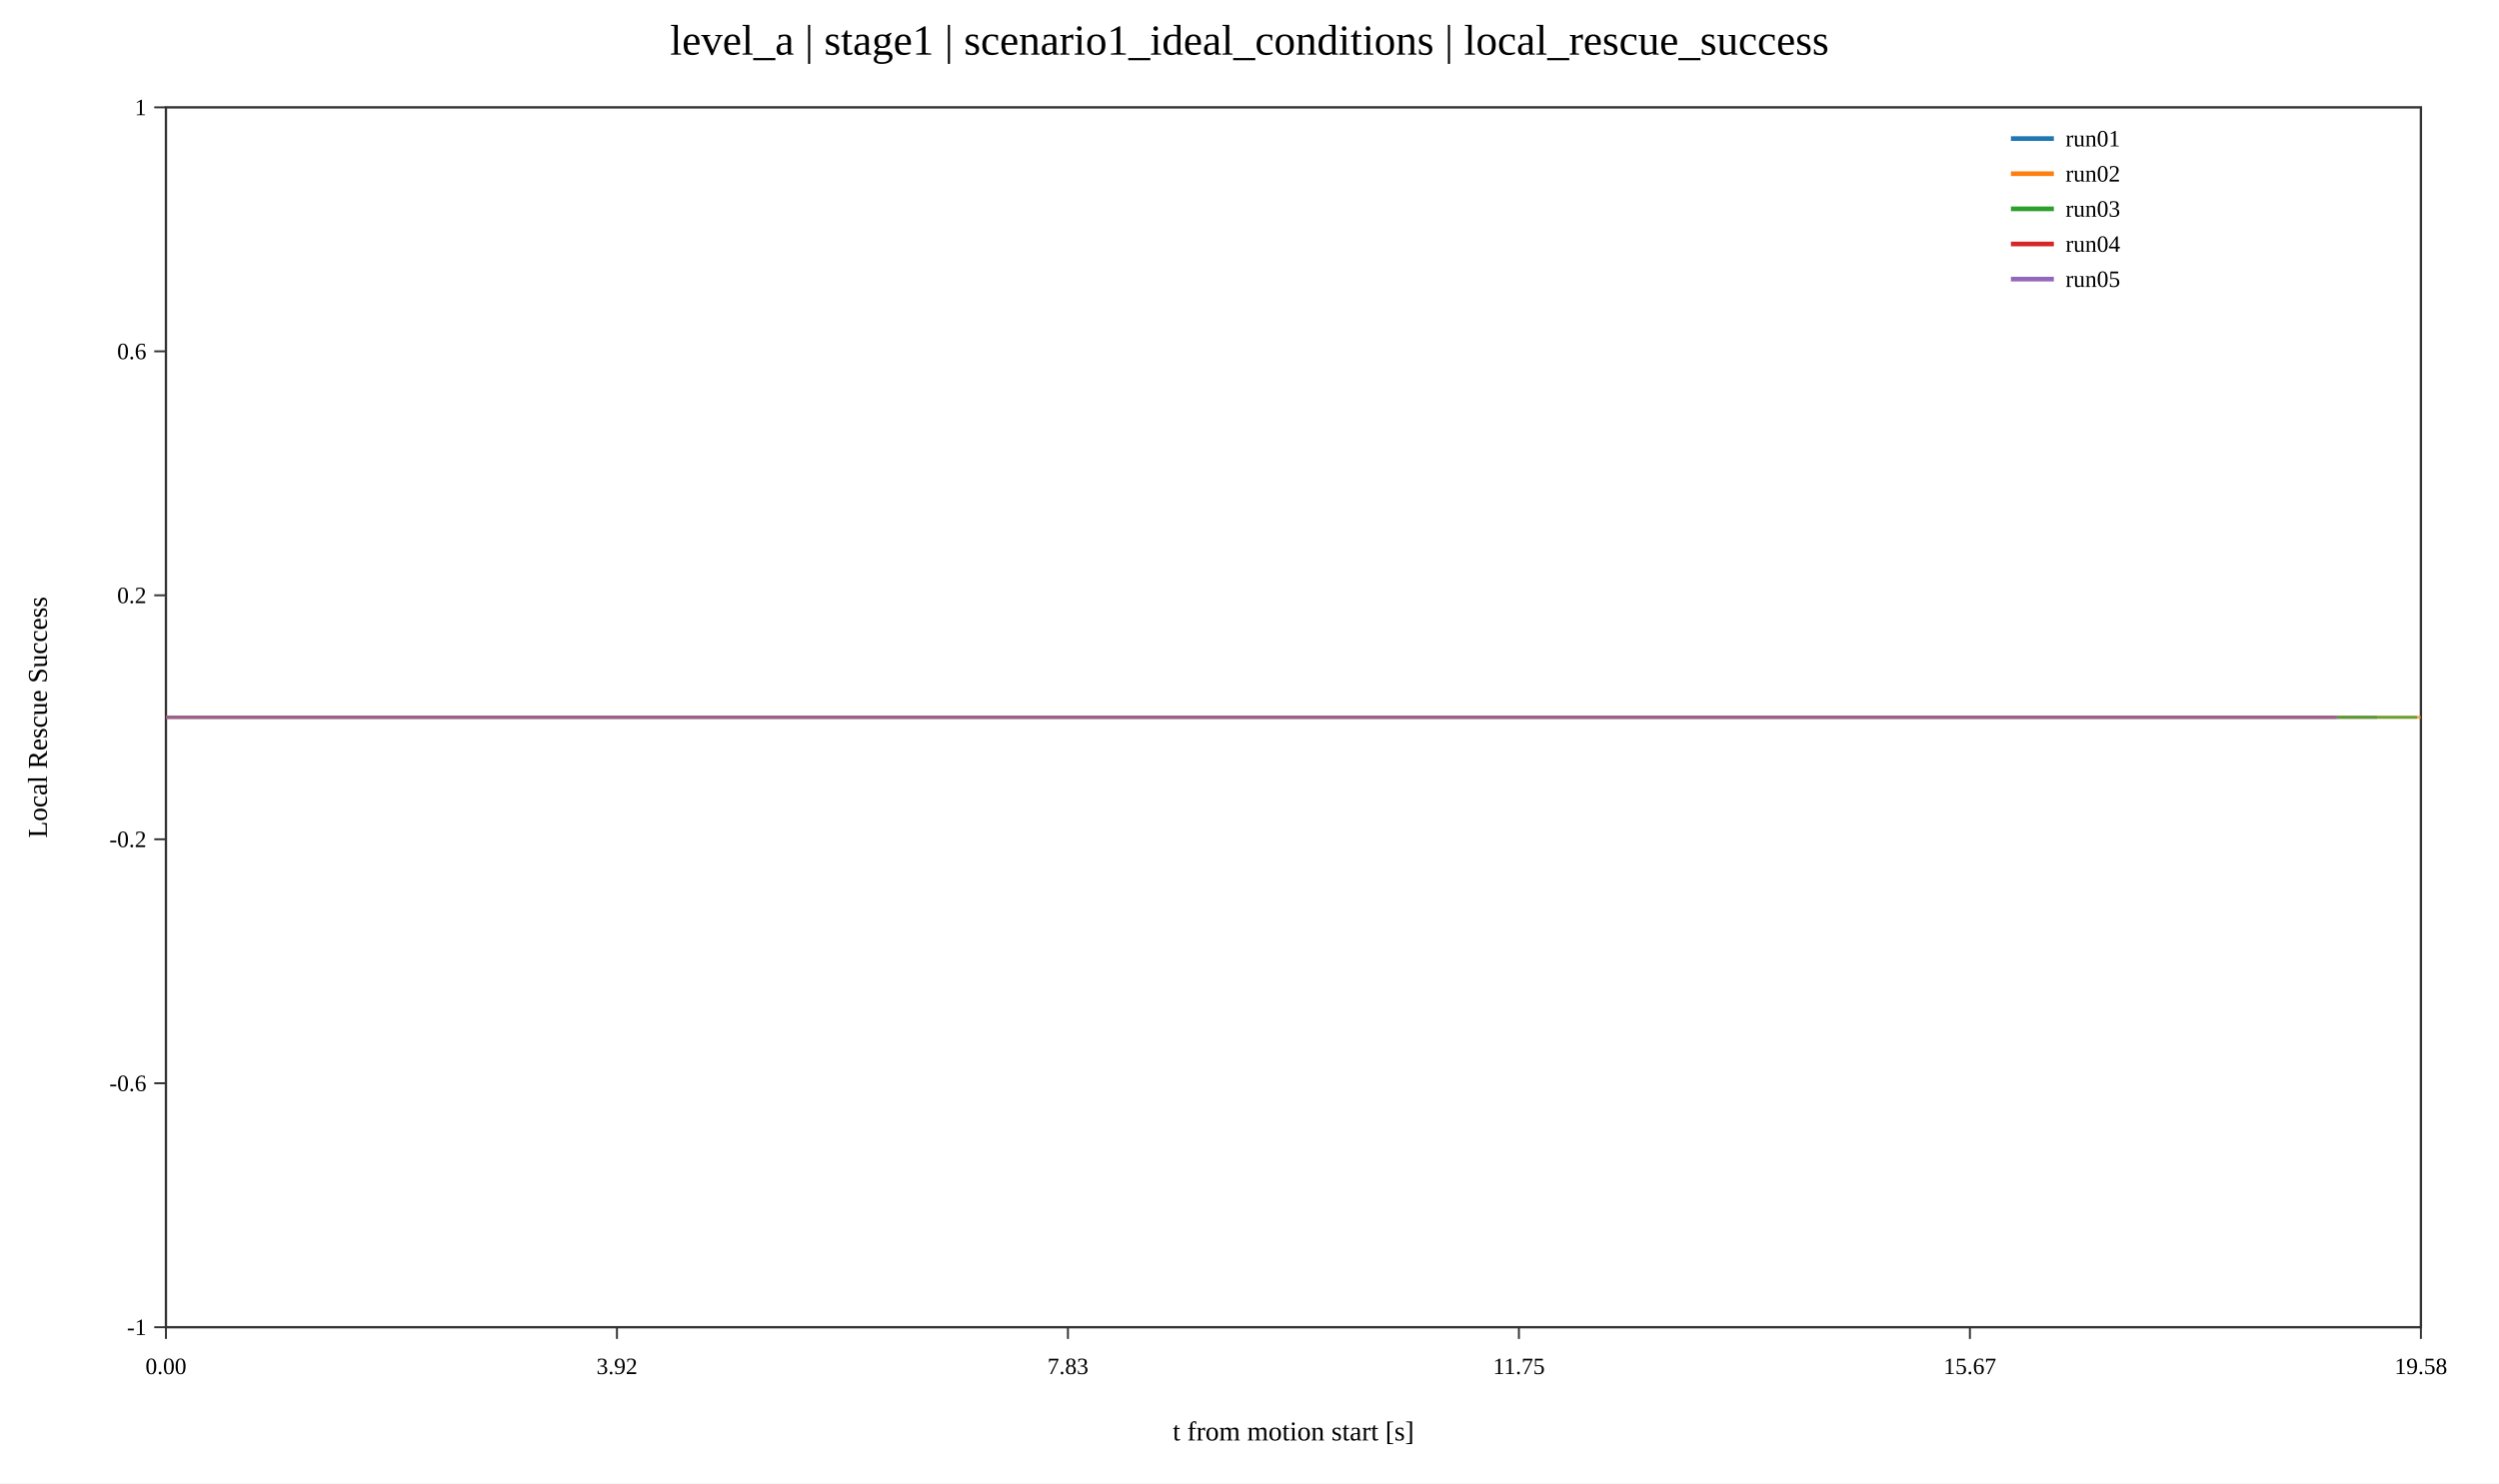
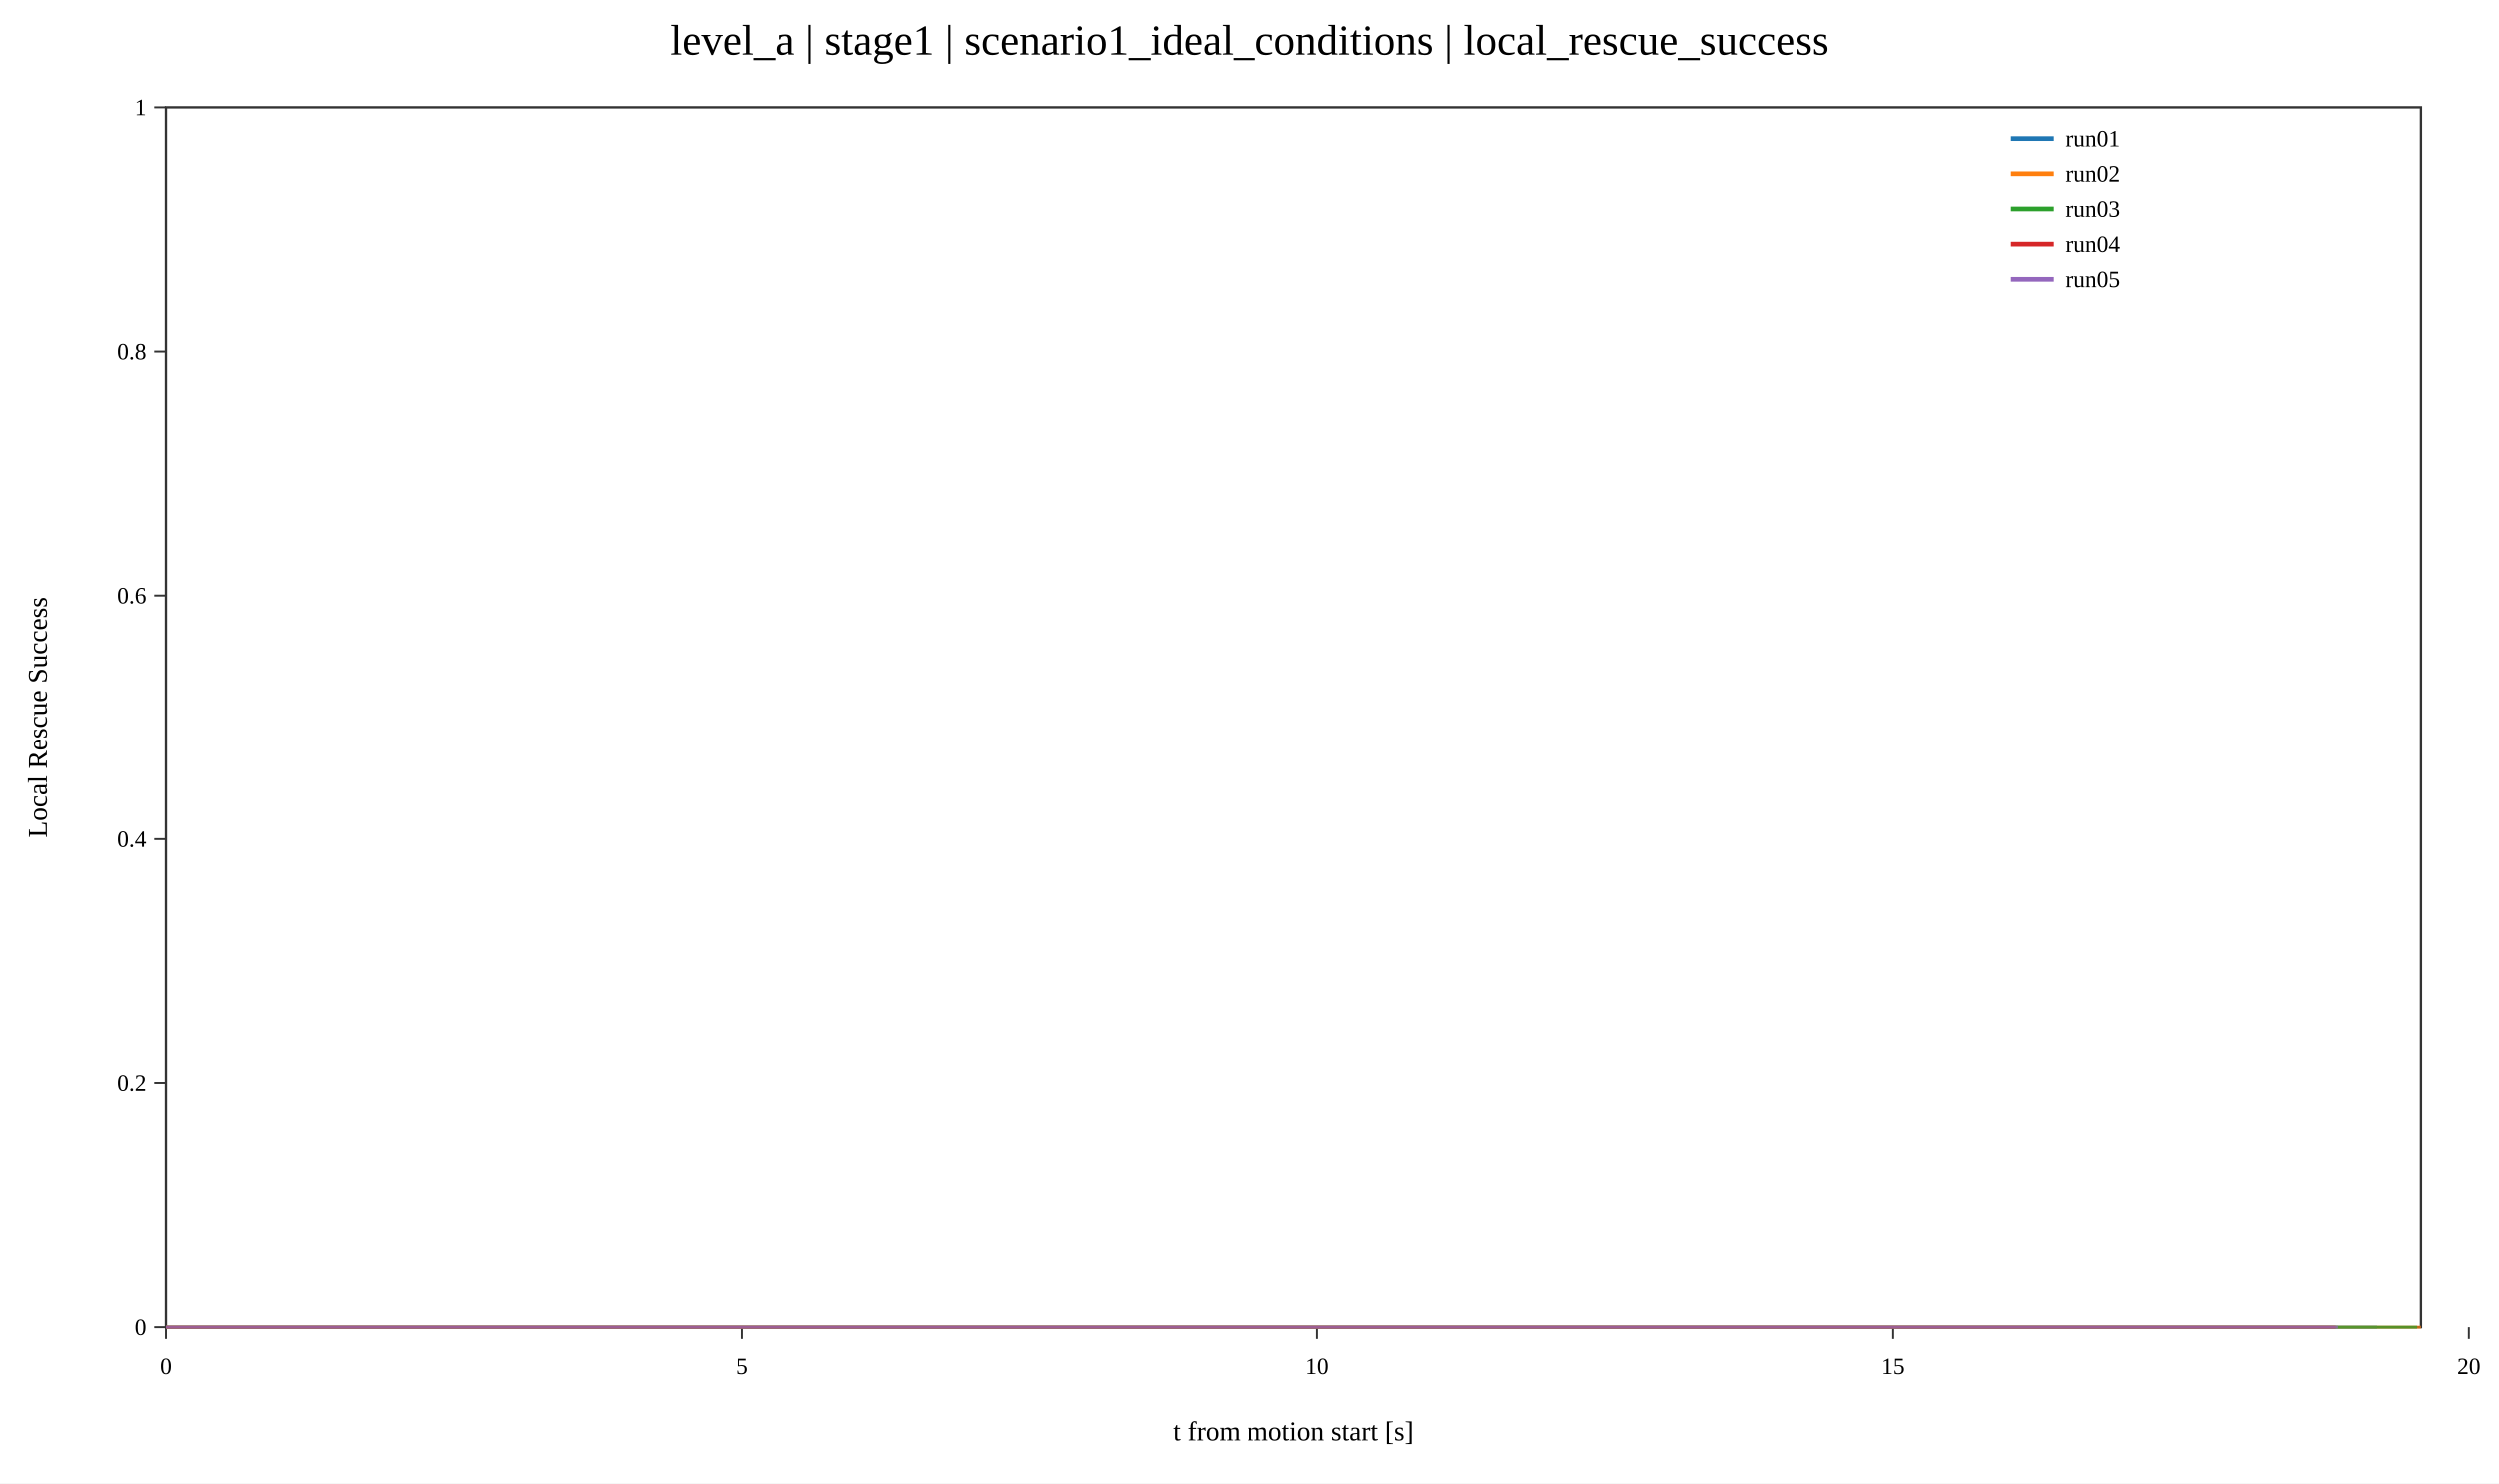
<svg xmlns="http://www.w3.org/2000/svg" width="1280" height="760">
  <rect x="0" y="0" width="100%" height="100%" fill="white" />
  <text x="640.0" y="28" text-anchor="middle" font-size="22">level_a | stage1 | scenario1_ideal_conditions | local_rescue_success</text>
  <rect x="85" y="55" width="1155" height="625" fill="none" stroke="#333" stroke-width="1.2" />
  <line x1="85.00" y1="680.00" x2="85.00" y2="686.00" stroke="#333" />
-   <text x="85.00" y="704.00" text-anchor="middle" font-size="12">0.00</text>
-   <line x1="316.00" y1="680.00" x2="316.00" y2="686.00" stroke="#333" />
-   <text x="316.00" y="704.00" text-anchor="middle" font-size="12">3.92</text>
-   <line x1="547.00" y1="680.00" x2="547.00" y2="686.00" stroke="#333" />
-   <text x="547.00" y="704.00" text-anchor="middle" font-size="12">7.83</text>
-   <line x1="778.00" y1="680.00" x2="778.00" y2="686.00" stroke="#333" />
-   <text x="778.00" y="704.00" text-anchor="middle" font-size="12">11.75</text>
-   <line x1="1009.00" y1="680.00" x2="1009.00" y2="686.00" stroke="#333" />
-   <text x="1009.00" y="704.00" text-anchor="middle" font-size="12">15.67</text>
-   <line x1="1240.00" y1="680.00" x2="1240.00" y2="686.00" stroke="#333" />
-   <text x="1240.00" y="704.00" text-anchor="middle" font-size="12">19.58</text>
+   <text x="85.00" y="704.00" text-anchor="middle" font-size="12">0</text>
+   <line x1="379.88" y1="680.00" x2="379.88" y2="686.00" stroke="#333" />
+   <text x="379.88" y="704.00" text-anchor="middle" font-size="12">5</text>
+   <line x1="674.77" y1="680.00" x2="674.77" y2="686.00" stroke="#333" />
+   <text x="674.77" y="704.00" text-anchor="middle" font-size="12">10</text>
+   <line x1="969.65" y1="680.00" x2="969.65" y2="686.00" stroke="#333" />
+   <text x="969.65" y="704.00" text-anchor="middle" font-size="12">15</text>
+   <line x1="1264.54" y1="680.00" x2="1264.54" y2="686.00" stroke="#333" />
+   <text x="1264.54" y="704.00" text-anchor="middle" font-size="12">20</text>
  <line x1="79.00" y1="680.00" x2="85.00" y2="680.00" stroke="#333" />
-   <text x="75.00" y="684.00" text-anchor="end" font-size="12">-1</text>
+   <text x="75.00" y="684.00" text-anchor="end" font-size="12">0</text>
  <line x1="79.00" y1="555.00" x2="85.00" y2="555.00" stroke="#333" />
-   <text x="75.00" y="559.00" text-anchor="end" font-size="12">-0.6</text>
+   <text x="75.00" y="559.00" text-anchor="end" font-size="12">0.2</text>
  <line x1="79.00" y1="430.00" x2="85.00" y2="430.00" stroke="#333" />
-   <text x="75.00" y="434.00" text-anchor="end" font-size="12">-0.2</text>
+   <text x="75.00" y="434.00" text-anchor="end" font-size="12">0.4</text>
  <line x1="79.00" y1="305.00" x2="85.00" y2="305.00" stroke="#333" />
-   <text x="75.00" y="309.00" text-anchor="end" font-size="12">0.2</text>
+   <text x="75.00" y="309.00" text-anchor="end" font-size="12">0.6</text>
  <line x1="79.00" y1="180.00" x2="85.00" y2="180.00" stroke="#333" />
-   <text x="75.00" y="184.00" text-anchor="end" font-size="12">0.6</text>
+   <text x="75.00" y="184.00" text-anchor="end" font-size="12">0.8</text>
  <line x1="79.00" y1="55.00" x2="85.00" y2="55.00" stroke="#333" />
  <text x="75.00" y="59.00" text-anchor="end" font-size="12">1</text>
-   <polyline points="85.00,367.50 105.87,367.50 126.77,367.50 147.73,367.50 168.66,367.50 189.59,367.50 210.60,367.50 231.54,367.50 252.43,367.50 273.34,367.50 294.29,367.50 315.22,367.50 336.35,367.50 358.00,367.50 379.02,367.50 399.96,367.50 420.84,367.50 441.76,367.50 463.14,367.50 484.09,367.50 504.98,367.50 525.92,367.50 546.80,367.50 567.75,367.50 588.63,367.50 609.51,367.50 630.42,367.50 651.38,367.50 672.44,367.50 693.59,367.50 714.59,367.50 735.56,367.50 756.53,367.50 777.46,367.50 798.43,367.50 819.32,367.50 840.26,367.50 861.35,367.50 882.28,367.50 903.22,367.50 924.13,367.50 945.39,367.50 966.39,367.50 987.61,367.50 1008.55,367.50 1029.45,367.50 1050.33,367.50 1071.25,367.50 1092.13,367.50 1113.03,367.50 1133.94,367.50 1154.84,367.50 1175.72,367.50 1196.62,367.50 1217.52,367.50" fill="none" stroke="#1f77b4" stroke-width="1.5" opacity="0.72" />
+   <polyline points="85.00,680.00 105.87,680.00 126.77,680.00 147.73,680.00 168.66,680.00 189.59,680.00 210.60,680.00 231.54,680.00 252.43,680.00 273.34,680.00 294.29,680.00 315.22,680.00 336.35,680.00 358.00,680.00 379.02,680.00 399.96,680.00 420.84,680.00 441.76,680.00 463.14,680.00 484.09,680.00 504.98,680.00 525.92,680.00 546.80,680.00 567.75,680.00 588.63,680.00 609.51,680.00 630.42,680.00 651.38,680.00 672.44,680.00 693.59,680.00 714.59,680.00 735.56,680.00 756.53,680.00 777.46,680.00 798.43,680.00 819.32,680.00 840.26,680.00 861.35,680.00 882.28,680.00 903.22,680.00 924.13,680.00 945.39,680.00 966.39,680.00 987.61,680.00 1008.55,680.00 1029.45,680.00 1050.33,680.00 1071.25,680.00 1092.13,680.00 1113.03,680.00 1133.94,680.00 1154.84,680.00 1175.72,680.00 1196.62,680.00 1217.52,680.00" fill="none" stroke="#1f77b4" stroke-width="1.5" opacity="0.72" />
  <line x1="1030" y1="71" x2="1052" y2="71" stroke="#1f77b4" stroke-width="2.4" />
  <text x="1058" y="75" font-size="12">run01</text>
-   <polyline points="85.00,367.50 105.95,367.50 126.83,367.50 148.21,367.50 169.12,367.50 190.02,367.50 210.92,367.50 231.85,367.50 252.74,367.50 273.64,367.50 295.11,367.50 316.22,367.50 337.27,367.50 358.27,367.50 379.65,367.50 400.61,367.50 421.51,367.50 442.48,367.50 463.45,367.50 484.45,367.50 505.51,367.50 526.37,367.50 547.23,367.50 568.46,367.50 589.37,367.50 610.29,367.50 631.22,367.50 652.11,367.50 674.21,367.50 695.13,367.50 716.00,367.50 736.89,367.50 757.80,367.50 778.72,367.50 799.59,367.50 820.47,367.50 841.45,367.50 862.39,367.50 883.31,367.50 904.26,367.50 925.19,367.50 946.14,367.50 967.44,367.50 988.40,367.50 1009.28,367.50 1030.33,367.50 1051.57,367.50 1072.48,367.50 1093.41,367.50 1114.36,367.50 1135.25,367.50 1156.15,367.50 1177.06,367.50 1198.10,367.50 1218.99,367.50 1240.00,367.50" fill="none" stroke="#ff7f0e" stroke-width="1.5" opacity="0.72" />
+   <polyline points="85.00,680.00 105.95,680.00 126.83,680.00 148.21,680.00 169.12,680.00 190.02,680.00 210.92,680.00 231.85,680.00 252.74,680.00 273.64,680.00 295.11,680.00 316.22,680.00 337.27,680.00 358.27,680.00 379.65,680.00 400.61,680.00 421.51,680.00 442.48,680.00 463.45,680.00 484.45,680.00 505.51,680.00 526.37,680.00 547.23,680.00 568.46,680.00 589.37,680.00 610.29,680.00 631.22,680.00 652.11,680.00 674.21,680.00 695.13,680.00 716.00,680.00 736.89,680.00 757.80,680.00 778.72,680.00 799.59,680.00 820.47,680.00 841.45,680.00 862.39,680.00 883.31,680.00 904.26,680.00 925.19,680.00 946.14,680.00 967.44,680.00 988.40,680.00 1009.28,680.00 1030.33,680.00 1051.57,680.00 1072.48,680.00 1093.41,680.00 1114.36,680.00 1135.25,680.00 1156.15,680.00 1177.06,680.00 1198.10,680.00 1218.99,680.00 1240.00,680.00" fill="none" stroke="#ff7f0e" stroke-width="1.5" opacity="0.72" />
  <line x1="1030" y1="89" x2="1052" y2="89" stroke="#ff7f0e" stroke-width="2.4" />
  <text x="1058" y="93" font-size="12">run02</text>
-   <polyline points="85.00,367.50 105.94,367.50 127.11,367.50 147.98,367.50 168.89,367.50 189.79,367.50 210.69,367.50 231.61,367.50 252.52,367.50 273.42,367.50 294.31,367.50 315.19,367.50 336.06,367.50 356.96,367.50 377.92,367.50 398.79,367.50 419.83,367.50 440.67,367.50 461.57,367.50 482.49,367.50 503.39,367.50 524.33,367.50 545.25,367.50 566.13,367.50 587.01,367.50 608.09,367.50 629.33,367.50 650.11,367.50 671.18,367.50 692.04,367.50 713.20,367.50 734.49,367.50 755.54,367.50 776.97,367.50 797.96,367.50 818.83,367.50 839.77,367.50 860.67,367.50 881.56,367.50 902.50,367.50 923.48,367.50 944.40,367.50 965.40,367.50 986.22,367.50 1007.32,367.50 1028.19,367.50 1049.07,367.50 1070.05,367.50 1091.33,367.50 1112.31,367.50 1133.25,367.50 1154.11,367.50 1175.09,367.50 1196.16,367.50 1217.11,367.50 1238.03,367.50" fill="none" stroke="#2ca02c" stroke-width="1.5" opacity="0.72" />
+   <polyline points="85.00,680.00 105.94,680.00 127.11,680.00 147.98,680.00 168.89,680.00 189.79,680.00 210.69,680.00 231.61,680.00 252.52,680.00 273.42,680.00 294.31,680.00 315.19,680.00 336.06,680.00 356.96,680.00 377.92,680.00 398.79,680.00 419.83,680.00 440.67,680.00 461.57,680.00 482.49,680.00 503.39,680.00 524.33,680.00 545.25,680.00 566.13,680.00 587.01,680.00 608.09,680.00 629.33,680.00 650.11,680.00 671.18,680.00 692.04,680.00 713.20,680.00 734.49,680.00 755.54,680.00 776.97,680.00 797.96,680.00 818.83,680.00 839.77,680.00 860.67,680.00 881.56,680.00 902.50,680.00 923.48,680.00 944.40,680.00 965.40,680.00 986.22,680.00 1007.32,680.00 1028.19,680.00 1049.07,680.00 1070.05,680.00 1091.33,680.00 1112.31,680.00 1133.25,680.00 1154.11,680.00 1175.09,680.00 1196.16,680.00 1217.11,680.00 1238.03,680.00" fill="none" stroke="#2ca02c" stroke-width="1.5" opacity="0.72" />
  <line x1="1030" y1="107" x2="1052" y2="107" stroke="#2ca02c" stroke-width="2.4" />
  <text x="1058" y="111" font-size="12">run03</text>
-   <polyline points="85.00,367.50 105.96,367.50 126.91,367.50 147.89,367.50 168.76,367.50 189.66,367.50 210.58,367.50 231.58,367.50 252.50,367.50 273.40,367.50 294.29,367.50 315.23,367.50 336.15,367.50 357.12,367.50 378.32,367.50 399.19,367.50 420.08,367.50 441.16,367.50 462.55,367.50 483.44,367.50 504.51,367.50 525.47,367.50 546.40,367.50 567.41,367.50 588.44,367.50 609.32,367.50 631.04,367.50 651.94,367.50 673.01,367.50 694.10,367.50 714.98,367.50 735.89,367.50 756.79,367.50 777.70,367.50 798.56,367.50 819.46,367.50 840.37,367.50 861.27,367.50 882.18,367.50 903.07,367.50 924.03,367.50 945.04,367.50 966.22,367.50 987.23,367.50 1008.12,367.50 1029.06,367.50 1049.96,367.50 1070.95,367.50 1091.91,367.50 1112.81,367.50 1133.70,367.50 1154.59,367.50 1175.49,367.50 1196.39,367.50" fill="none" stroke="#d62728" stroke-width="1.5" opacity="0.72" />
+   <polyline points="85.00,680.00 105.96,680.00 126.91,680.00 147.89,680.00 168.76,680.00 189.66,680.00 210.58,680.00 231.58,680.00 252.50,680.00 273.40,680.00 294.29,680.00 315.23,680.00 336.15,680.00 357.12,680.00 378.32,680.00 399.19,680.00 420.08,680.00 441.16,680.00 462.55,680.00 483.44,680.00 504.51,680.00 525.47,680.00 546.40,680.00 567.41,680.00 588.44,680.00 609.32,680.00 631.04,680.00 651.94,680.00 673.01,680.00 694.10,680.00 714.98,680.00 735.89,680.00 756.79,680.00 777.70,680.00 798.56,680.00 819.46,680.00 840.37,680.00 861.27,680.00 882.18,680.00 903.07,680.00 924.03,680.00 945.04,680.00 966.22,680.00 987.23,680.00 1008.12,680.00 1029.06,680.00 1049.96,680.00 1070.95,680.00 1091.91,680.00 1112.81,680.00 1133.70,680.00 1154.59,680.00 1175.49,680.00 1196.39,680.00" fill="none" stroke="#d62728" stroke-width="1.5" opacity="0.72" />
  <line x1="1030" y1="125" x2="1052" y2="125" stroke="#d62728" stroke-width="2.4" />
  <text x="1058" y="129" font-size="12">run04</text>
-   <polyline points="85.00,367.50 105.88,367.50 126.84,367.50 147.73,367.50 168.66,367.50 189.57,367.50 210.52,367.50 231.44,367.50 252.43,367.50 273.34,367.50 294.35,367.50 315.34,367.50 336.61,367.50 357.55,367.50 378.48,367.50 399.46,367.50 420.50,367.50 441.44,367.50 462.23,367.50 483.07,367.50 503.87,367.50 524.70,367.50 546.00,367.50 567.00,367.50 588.00,367.50 609.87,367.50 631.11,367.50 652.12,367.50 673.07,367.50 694.01,367.50 714.86,367.50 735.76,367.50 757.23,367.50 778.12,367.50 798.99,367.50 819.88,367.50 840.83,367.50 861.73,367.50 882.68,367.50 903.59,367.50 924.90,367.50 946.01,367.50 966.89,367.50 988.05,367.50 1008.93,367.50 1029.83,367.50 1050.83,367.50 1071.84,367.50 1092.72,367.50 1113.85,367.50 1134.65,367.50 1155.62,367.50 1176.58,367.50 1197.52,367.50" fill="none" stroke="#9467bd" stroke-width="1.5" opacity="0.72" />
+   <polyline points="85.00,680.00 105.88,680.00 126.84,680.00 147.73,680.00 168.66,680.00 189.57,680.00 210.52,680.00 231.44,680.00 252.43,680.00 273.34,680.00 294.35,680.00 315.34,680.00 336.61,680.00 357.55,680.00 378.48,680.00 399.46,680.00 420.50,680.00 441.44,680.00 462.23,680.00 483.07,680.00 503.87,680.00 524.70,680.00 546.00,680.00 567.00,680.00 588.00,680.00 609.87,680.00 631.11,680.00 652.12,680.00 673.07,680.00 694.01,680.00 714.86,680.00 735.76,680.00 757.23,680.00 778.12,680.00 798.99,680.00 819.88,680.00 840.83,680.00 861.73,680.00 882.68,680.00 903.59,680.00 924.90,680.00 946.01,680.00 966.89,680.00 988.05,680.00 1008.93,680.00 1029.83,680.00 1050.83,680.00 1071.84,680.00 1092.72,680.00 1113.85,680.00 1134.65,680.00 1155.62,680.00 1176.58,680.00 1197.52,680.00" fill="none" stroke="#9467bd" stroke-width="1.5" opacity="0.72" />
  <line x1="1030" y1="143" x2="1052" y2="143" stroke="#9467bd" stroke-width="2.4" />
  <text x="1058" y="147" font-size="12">run05</text>
  <text x="662.5" y="738.0" text-anchor="middle" font-size="14">t from motion start [s]</text>
  <text x="24" y="367.5" font-size="14" transform="rotate(-90 24,367.5)" text-anchor="middle">Local Rescue Success</text>
</svg>
